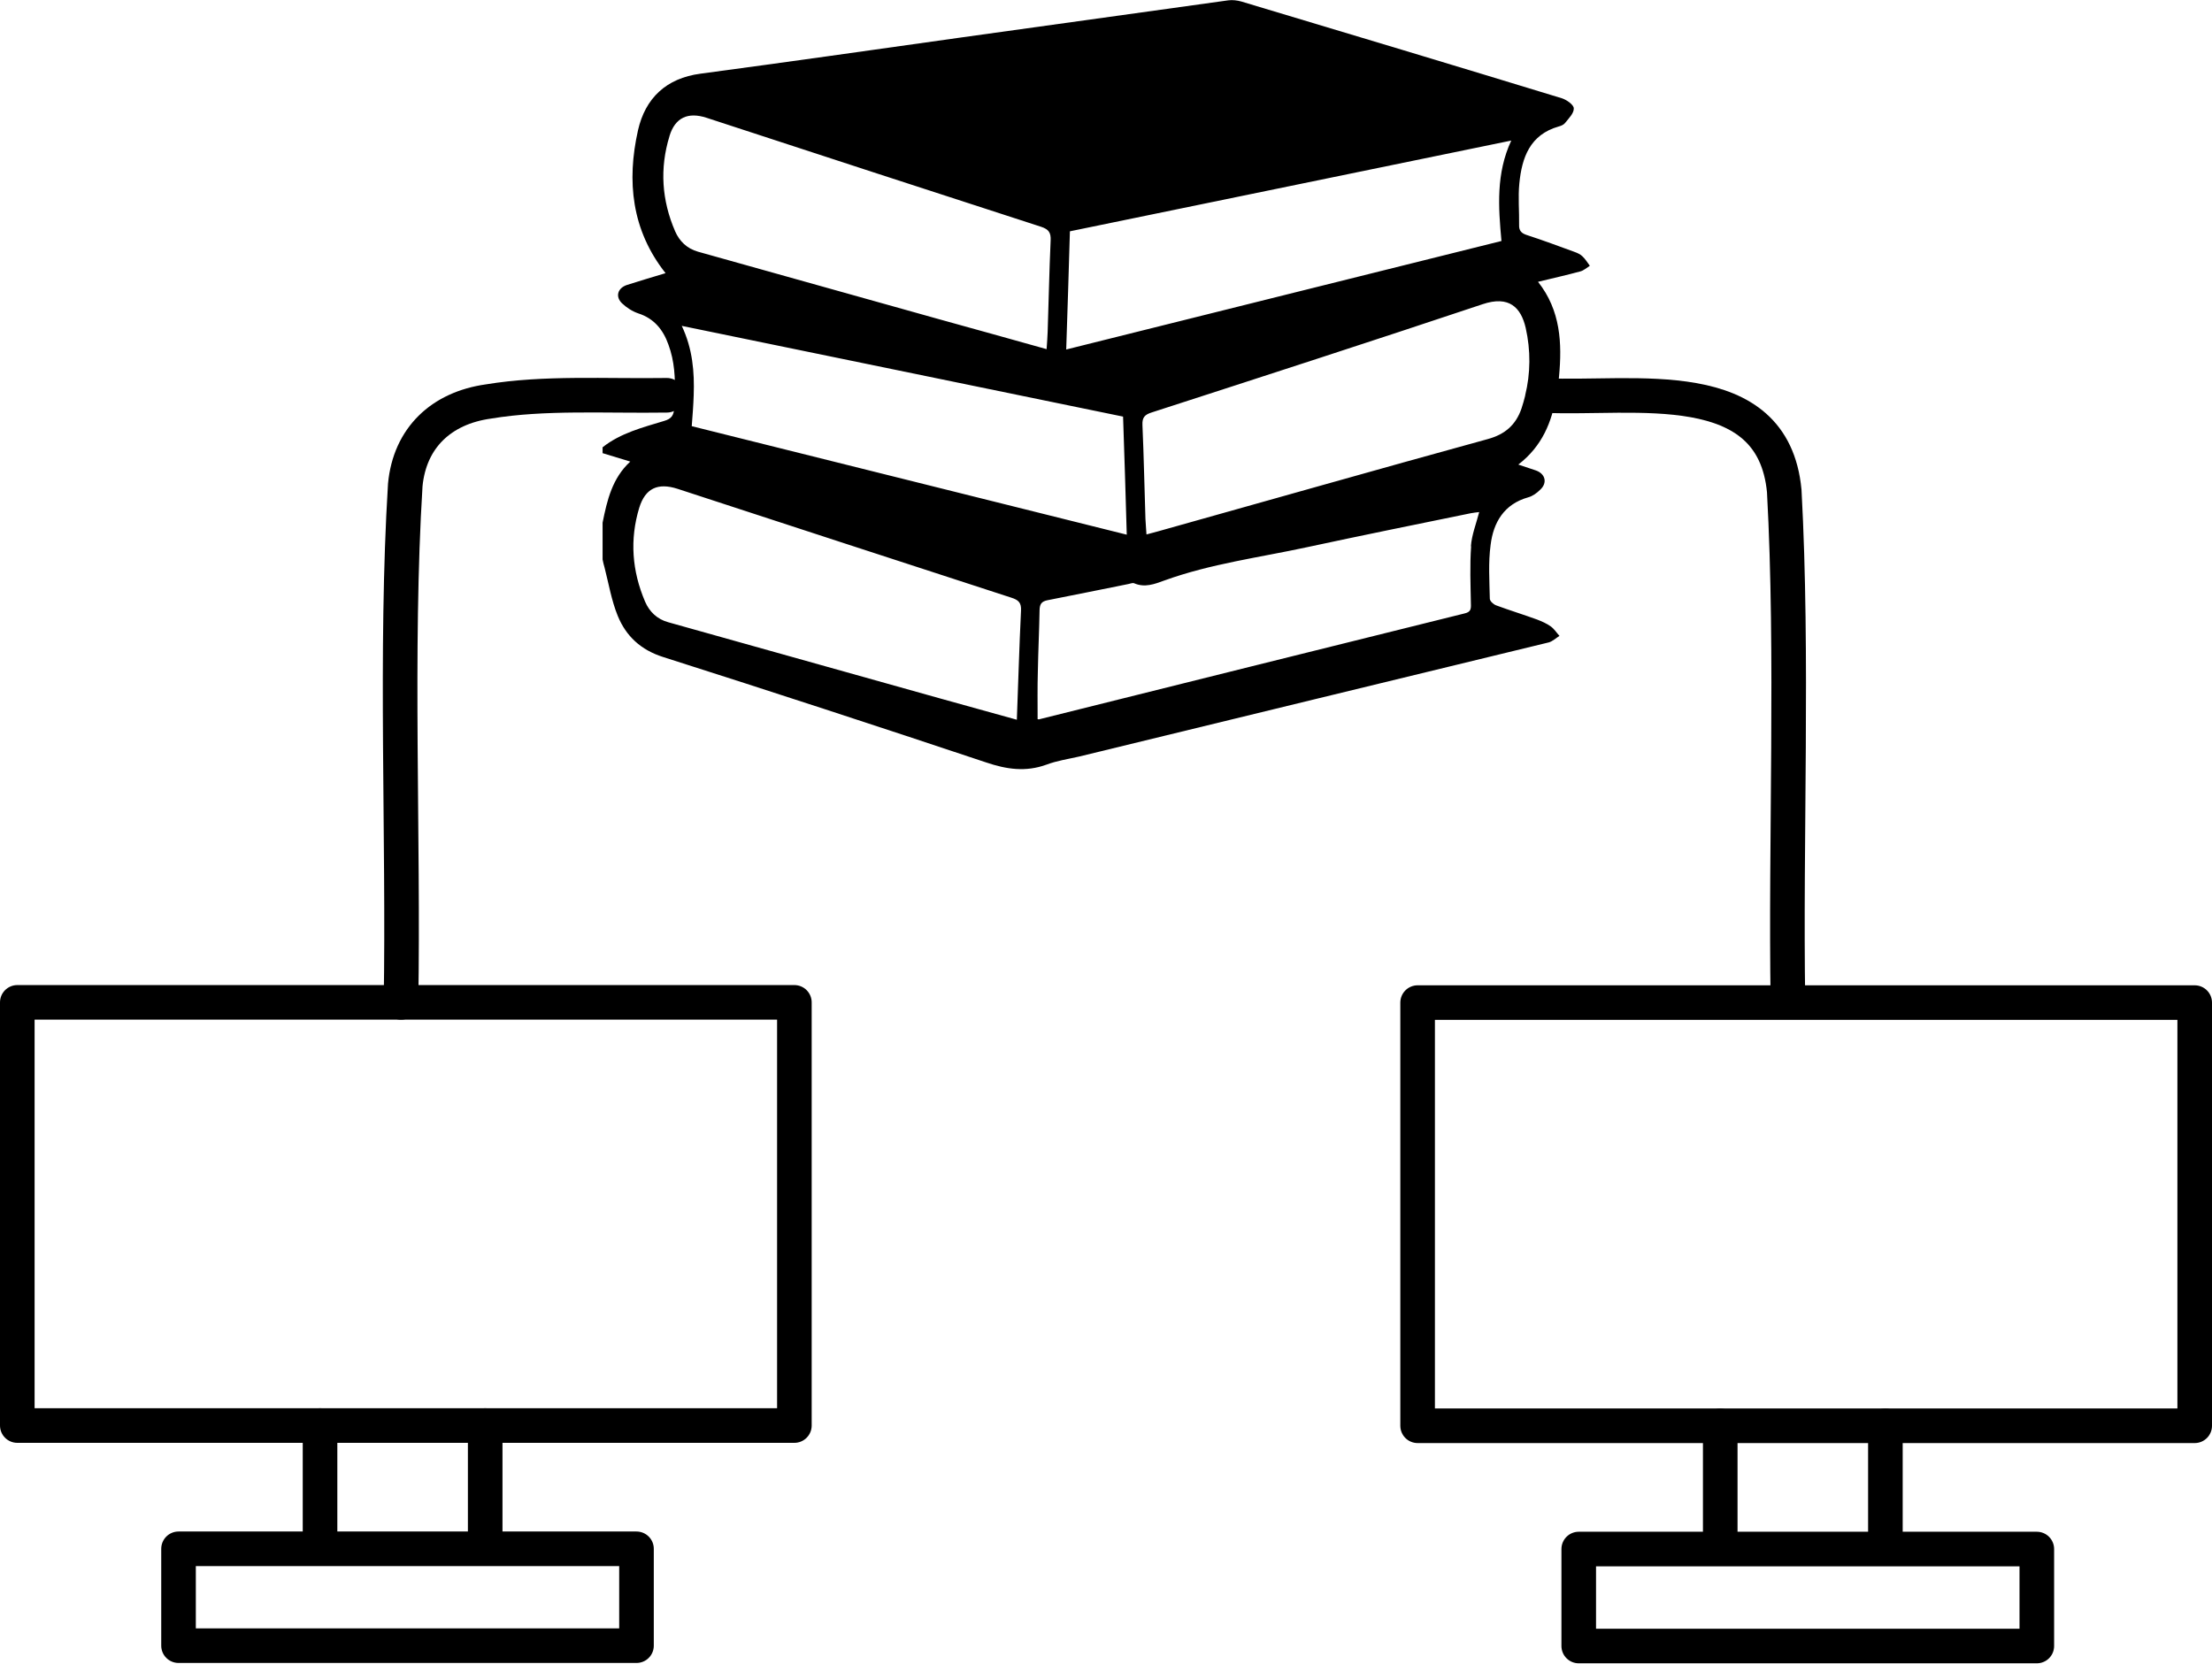
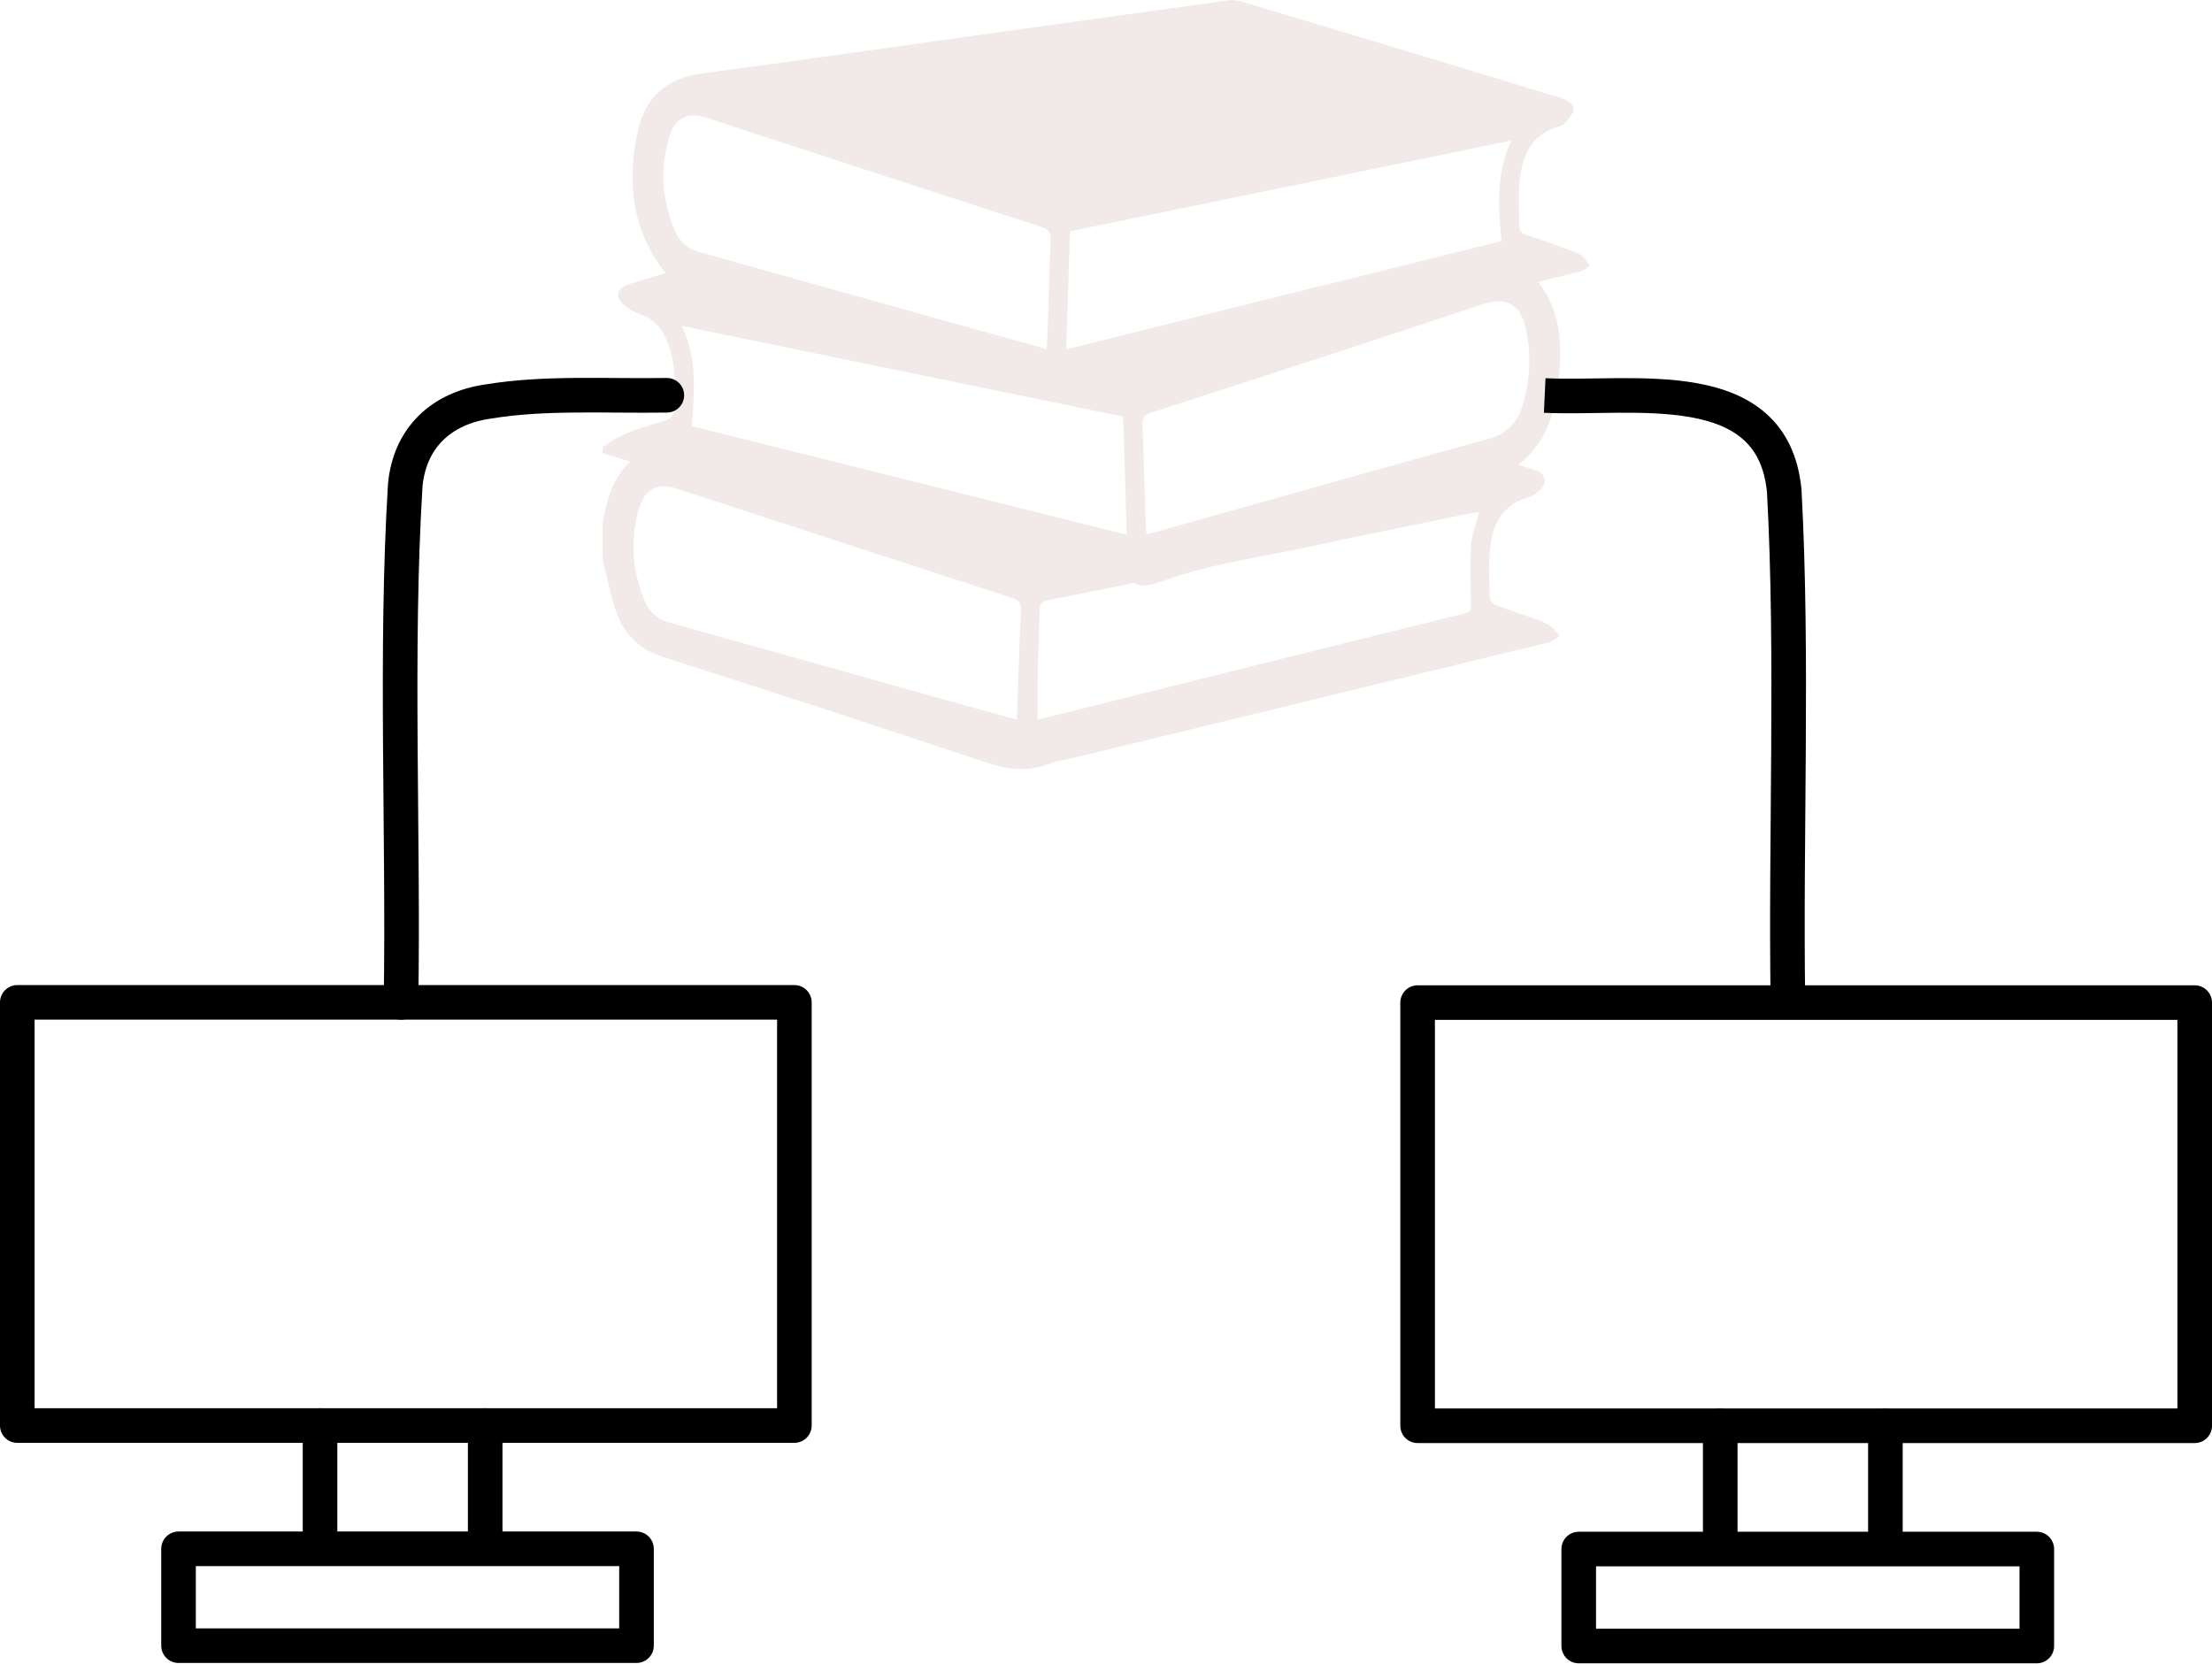
<svg xmlns="http://www.w3.org/2000/svg" viewBox="0 0 191.8 144.25">
  <defs>
    <style>
      .cls-1 {
-         fill: #000;
+         fill: #f2e9e9ff;
        stroke-width: 0px;
      }

      .cls-2 {
        stroke-linecap: round;
        stroke-linejoin: round;
      }

      .cls-2, .cls-3 {
        fill: none;
        stroke: #000;
        stroke-width: 3px;
      }

      .cls-3 {
        stroke-miterlimit: 10;
      }
    </style>
  </defs>
  <g id="Capa_2" data-name="Capa 2">
    <path class="cls-1" d="M137.84,23.03c-.2-.27-.39-.58-.63-.8-.17-.17-.43-.29-.65-.37-1.4-.51-2.76-1.02-4.18-1.48-.46-.15-.68-.38-.66-.87.02-1.21-.1-2.4.02-3.6.22-2.25.92-4.23,3.41-4.94.2-.05.44-.15.56-.31.31-.39.77-.84.75-1.26,0-.31-.6-.73-1.01-.87-9.27-2.83-18.54-5.62-27.82-8.4-.36-.1-.77-.15-1.13-.1-7.72,1.07-15.44,2.15-23.16,3.22-7.53,1.06-15.05,2.13-22.6,3.14-2.98.39-4.79,2.13-5.42,4.91-.99,4.41-.56,8.66,2.39,12.39-1.11.34-2.23.66-3.34,1.02-.82.27-1.04,1.02-.43,1.6.39.37.9.7,1.41.87,1.36.44,2.15,1.41,2.61,2.71.53,1.43.6,2.91.55,4.4-.02.36-.03.72-.05,1.06-.03.66-.22.97-.89,1.16-1.84.56-3.75,1.04-5.32,2.28v.51c.77.24,1.53.46,2.4.73-1.57,1.45-2.01,3.36-2.4,5.3v3.19c.05.24.1.48.17.7.36,1.4.6,2.85,1.14,4.18.72,1.77,2.01,2.97,3.94,3.58,9.36,2.98,18.68,6.03,28,9.14,1.77.6,3.44.85,5.25.19.9-.34,1.87-.48,2.83-.7,13.57-3.31,27.15-6.6,40.72-9.9.32-.09.61-.37.92-.56-.26-.29-.46-.61-.75-.82-.36-.26-.78-.44-1.19-.6-1.18-.43-2.39-.8-3.55-1.23-.24-.09-.55-.37-.55-.58-.03-1.55-.14-3.12.07-4.67.24-1.94,1.16-3.53,3.26-4.12.38-.1.75-.37,1.04-.66.65-.6.44-1.38-.37-1.67-.49-.17-.97-.32-1.53-.51,2.08-1.6,2.91-3.7,3.29-5.97.1-.55.19-1.09.24-1.65.27-2.9.15-5.74-1.82-8.23,1.28-.31,2.47-.58,3.66-.9.29-.07.55-.31.82-.48ZM92.77,20.06c12.75-2.62,25.43-5.23,38.27-7.87-1.33,2.86-1.12,5.76-.85,8.71-12.56,3.12-25.09,6.26-37.74,9.41.12-3.48.22-6.85.32-10.24ZM59.11,28.26c12.83,2.64,25.53,5.25,38.27,7.87.12,3.41.22,6.75.32,10.24-12.61-3.15-25.14-6.27-37.72-9.41.07-.89.14-1.79.17-2.69.07-2.01-.09-4.02-1.04-6.02ZM58.05,11.8c.49-1.62,1.62-2.1,3.2-1.59,9.66,3.17,19.35,6.32,29.03,9.46.66.22.85.51.82,1.18-.12,2.66-.17,5.3-.26,7.96-.02.46-.05.94-.09,1.47-3.2-.89-6.31-1.77-9.41-2.62-6.94-1.94-13.87-3.89-20.81-5.83-.97-.27-1.62-.92-1.99-1.77-1.16-2.68-1.35-5.45-.49-8.25ZM88.17,62.42c-2.27-.63-4.48-1.24-6.7-1.86-7.84-2.2-15.7-4.4-23.54-6.6-.97-.27-1.62-.92-1.99-1.77-1.14-2.66-1.35-5.4-.51-8.16.53-1.7,1.62-2.18,3.31-1.64,9.65,3.15,19.29,6.31,28.94,9.44.63.2.89.43.85,1.14-.15,3.12-.24,6.24-.36,9.44ZM127.56,47.37c-.12,1.67-.05,3.34-.02,5.01.02.46-.03.7-.55.82-12.31,3.05-24.61,6.12-36.92,9.19-.02,0-.05-.02-.1-.02,0-1.4-.02-2.76.02-4.12.03-1.77.12-3.56.15-5.35.02-.49.15-.73.66-.84,2.35-.46,4.7-.94,7.04-1.41.17-.03.36-.12.49-.07.94.41,1.79.07,2.64-.24,4.01-1.45,8.22-1.99,12.34-2.88,4.74-1.02,9.48-1.98,14.22-2.95.24-.05.49-.07.73-.1-.26,1.01-.65,1.98-.72,2.97ZM132.25,34.3c-.09.37-.2.75-.32,1.12-.49,1.43-1.43,2.25-2.93,2.66-9.55,2.62-19.07,5.34-28.62,8.01-.29.07-.58.15-.97.26-.03-.49-.07-.94-.09-1.36-.09-2.71-.14-5.42-.26-8.13-.03-.66.2-.9.8-1.09,9.58-3.1,19.16-6.2,28.7-9.39,2.3-.77,3.32.29,3.73,2.05.44,1.96.43,3.94-.05,5.88Z" />
  </g>
  <g id="Capa_4" data-name="Capa 4">
    <rect class="cls-2" x="1.5" y="86.93" width="67.38" height="36.7" />
    <polyline class="cls-2" points="27.75 123.63 27.75 134.32 15.48 134.32 15.48 142.72 55.19 142.72 55.19 134.32 27.75 134.32" />
    <line class="cls-2" x1="42.07" y1="123.63" x2="42.07" y2="133.18" />
    <path class="cls-2" d="M34.77,86.93c.24-14.37-.52-30.47.37-44.87.39-4.1,3.13-6.67,7.2-7.24,4.9-.81,10.11-.46,15.48-.54" />
    <rect class="cls-2" x="122.92" y="86.95" width="67.38" height="36.7" />
    <polyline class="cls-2" points="149.16 123.66 149.16 134.34 136.89 134.34 136.89 142.75 176.61 142.75 176.61 134.34 149.16 134.34" />
    <line class="cls-2" x1="163.48" y1="123.66" x2="163.48" y2="133.2" />
    <path class="cls-3" d="M133.94,34.3c7.72.36,19.79-2.04,20.77,8.28.78,14.33.1,30.13.32,44.38" />
  </g>
</svg>
